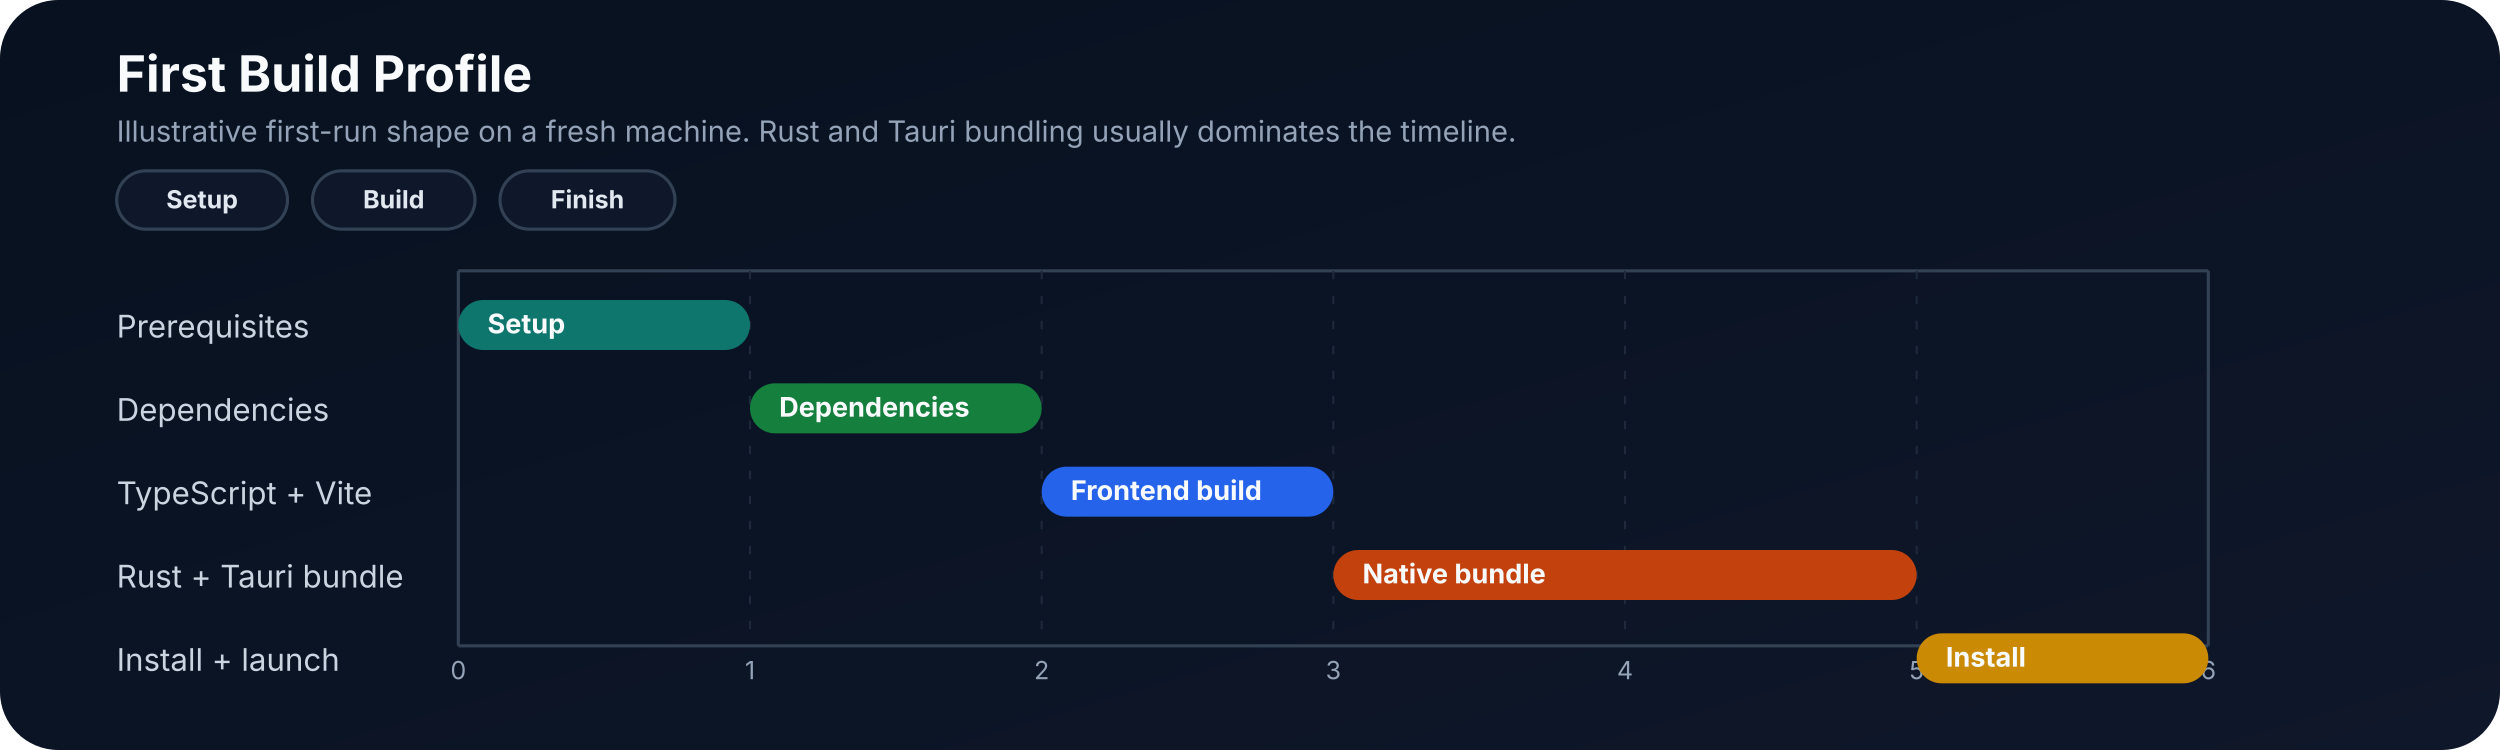
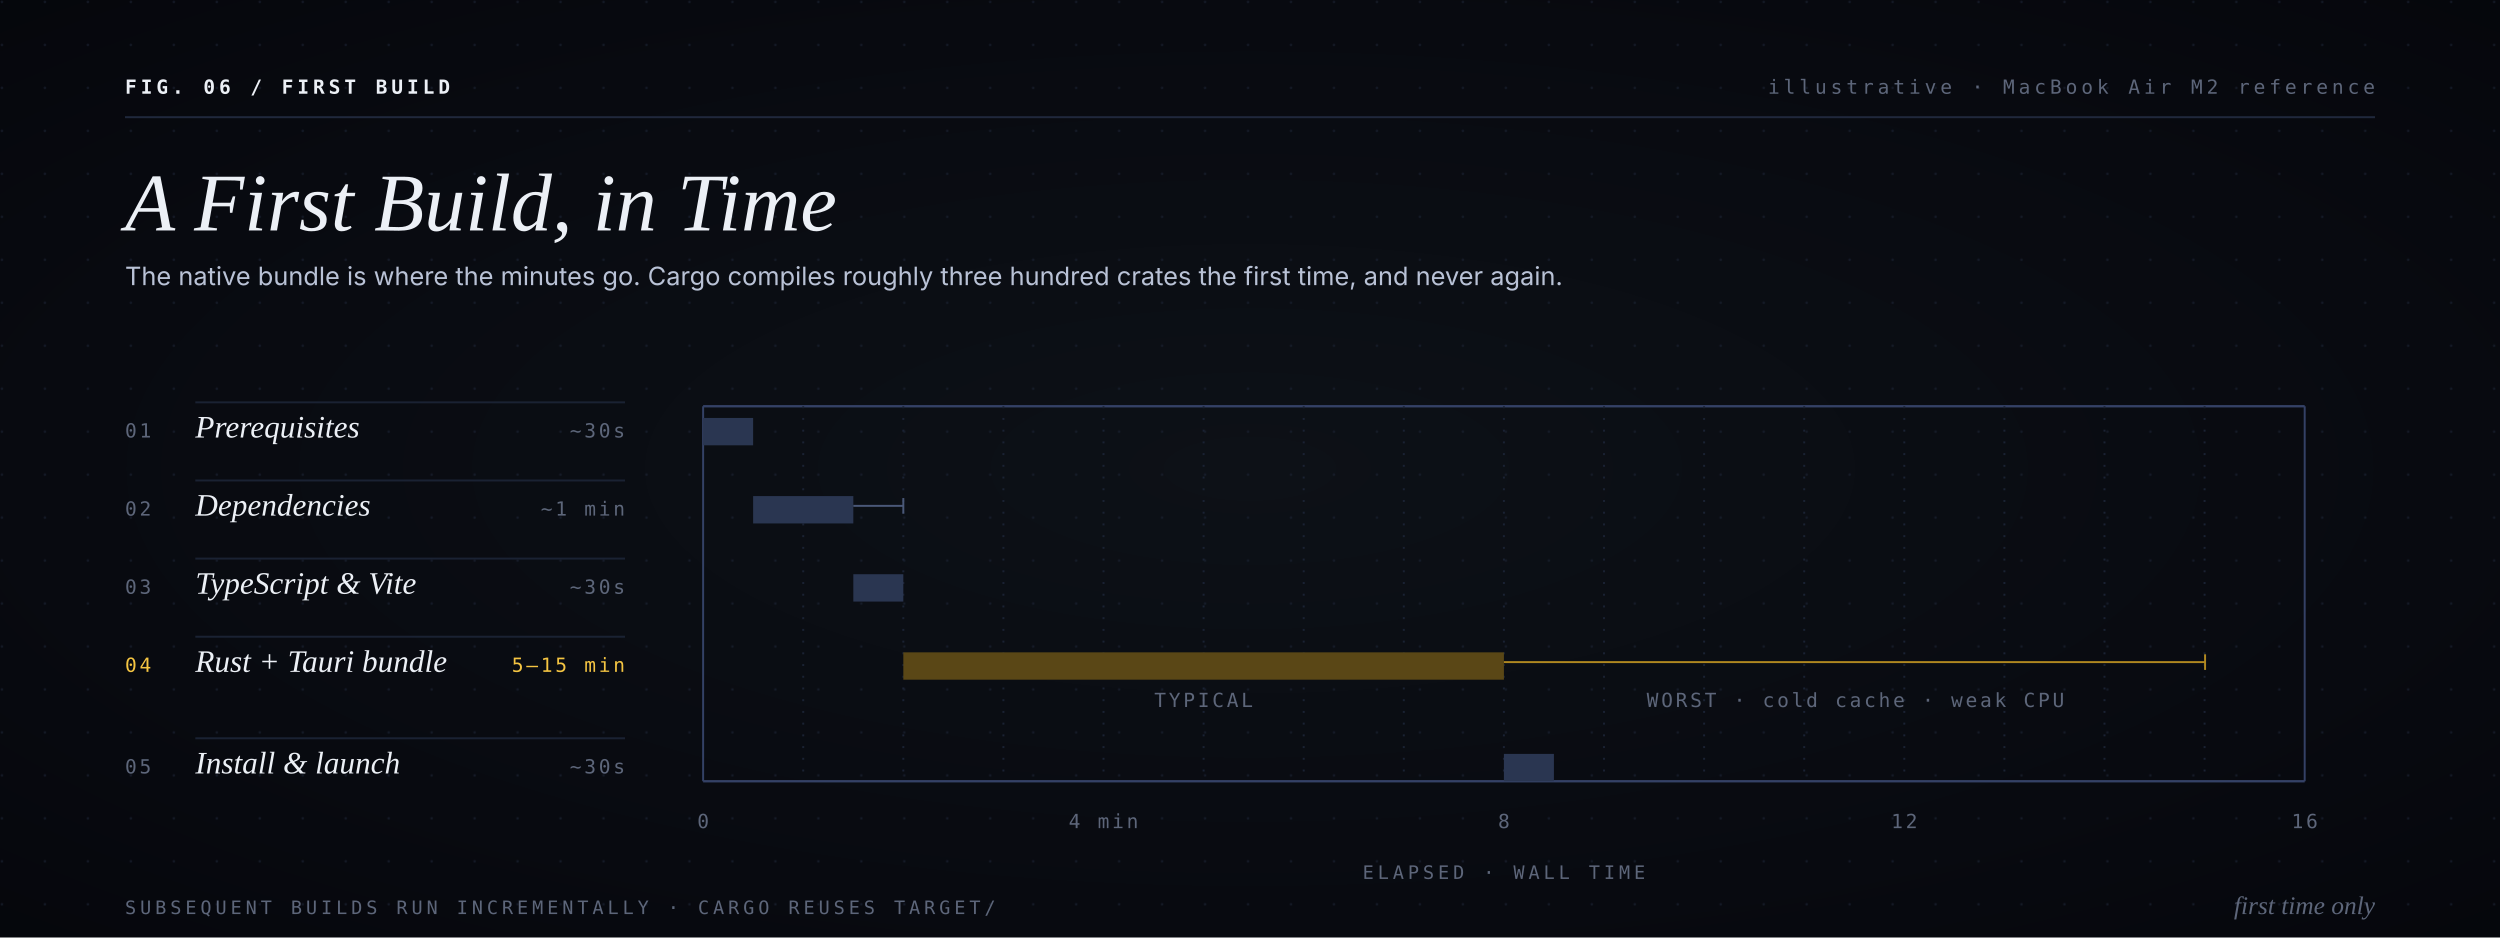
- <svg xmlns="http://www.w3.org/2000/svg" viewBox="0 0 1200 360" role="img" aria-labelledby="title desc">
+ <svg xmlns="http://www.w3.org/2000/svg" viewBox="0 0 1280 480" role="img" aria-labelledby="title desc" preserveAspectRatio="xMidYMid meet">
  <defs>
-     <linearGradient id="bg" x1="0" y1="0" x2="1" y2="1">
-       <stop offset="0%" stop-color="#07111f" />
-       <stop offset="100%" stop-color="#0f172a" />
-     </linearGradient>
+     <radialGradient id="page" cx="50%" cy="50%" r="80%">
+       <stop offset="0%" stop-color="#0d1117" />
+       <stop offset="60%" stop-color="#080a10" />
+       <stop offset="100%" stop-color="#04050a" />
+     </radialGradient>
+     <pattern id="dotgrid" width="22" height="22" patternUnits="userSpaceOnUse">
+       <circle cx="1" cy="1" r="0.7" fill="#1c2434" fill-opacity="0.55" />
+     </pattern>
    <style>
-       text { font-family: ui-sans-serif, system-ui, -apple-system, BlinkMacSystemFont, "Segoe UI", sans-serif; }
-       .title { font-size: 24px; font-weight: 700; fill: #f8fafc; }
-       .subtitle { font-size: 14px; fill: #94a3b8; }
-       .axis { stroke: #334155; stroke-width: 1.5; }
-       .grid { stroke: #1e293b; stroke-width: 1; stroke-dasharray: 4 8; }
-       .row { font-size: 15px; fill: #cbd5e1; }
-       .tick { font-size: 12px; fill: #94a3b8; text-anchor: middle; }
-       .chip { fill: #0f172a; stroke: #334155; stroke-width: 1.5; }
-       .chip-text { font-size: 12px; font-weight: 700; fill: #e2e8f0; text-anchor: middle; }
-       .bar-text { font-size: 13px; font-weight: 700; fill: #f8fafc; }
+       .display { font-family: 'Cormorant Garamond', 'Hoefler Text', Garamond, 'Times New Roman', serif; }
+       .body    { font-family: 'Manrope', -apple-system, BlinkMacSystemFont, 'Helvetica Neue', sans-serif; }
+       .mono    { font-family: 'JetBrains Mono', 'SF Mono', Menlo, Consolas, monospace; }
+       .ink     { fill: #ecf0f6; }
+       .body-c  { fill: #b9c2d6; }
+       .muted   { fill: #5d667a; }
+       .gold    { fill: #f5c542; }
+       .stroke-hair { stroke: #20283c; stroke-width: 1; fill: none; }
+       .stroke-hair-strong { stroke: #344166; stroke-width: 1.2; fill: none; }
+       .stroke-rule { stroke: #1a2233; stroke-width: 1; fill: none; }
+       .axis { stroke: #344166; stroke-width: 1; fill: none; }
+       .axis-tick { stroke: #2a3550; stroke-width: 1; fill: none; }
+       .grid { stroke: #1a2233; stroke-width: 1; stroke-dasharray: 1 5; fill: none; }
+       .bar  { fill: #2a3651; }
+       .bar-gold { fill: #5a4716; }
+       .range { stroke: #4a5878; stroke-width: 1; fill: none; }
+       .range-gold { stroke: #b08820; stroke-width: 1; fill: none; }
+       .cap   { stroke: #4a5878; stroke-width: 1; fill: none; }
+       .cap-gold { stroke: #b08820; stroke-width: 1; fill: none; }
    </style>
  </defs>
-   <rect width="1200" height="360" rx="28" fill="url(#bg)" />
-   <text x="56" y="44" class="title">First Build Profile</text>
-   <text x="56" y="68" class="subtitle">Illustrative first-run shape on a fresh machine. Rust and Tauri bundling usually dominates the timeline.</text>
-   <rect x="56" y="82" width="82" height="28" rx="14" class="chip" />
-   <text x="97" y="100" class="chip-text">Setup</text>
-   <rect x="150" y="82" width="78" height="28" rx="14" class="chip" />
-   <text x="189" y="100" class="chip-text">Build</text>
-   <rect x="240" y="82" width="84" height="28" rx="14" class="chip" />
-   <text x="282" y="100" class="chip-text">Finish</text>
-   <line x1="220" y1="130" x2="1060" y2="130" class="axis" />
-   <line x1="220" y1="310" x2="1060" y2="310" class="axis" />
-   <line x1="220" y1="130" x2="220" y2="310" class="axis" />
-   <line x1="360" y1="130" x2="360" y2="310" class="grid" />
-   <line x1="500" y1="130" x2="500" y2="310" class="grid" />
-   <line x1="640" y1="130" x2="640" y2="310" class="grid" />
-   <line x1="780" y1="130" x2="780" y2="310" class="grid" />
-   <line x1="920" y1="130" x2="920" y2="310" class="grid" />
-   <line x1="1060" y1="130" x2="1060" y2="310" class="axis" />
-   <text x="220" y="326" class="tick">0</text>
-   <text x="360" y="326" class="tick">1</text>
-   <text x="500" y="326" class="tick">2</text>
-   <text x="640" y="326" class="tick">3</text>
-   <text x="780" y="326" class="tick">4</text>
-   <text x="920" y="326" class="tick">5</text>
-   <text x="1060" y="326" class="tick">6</text>
-   <text x="56" y="162" class="row">Prerequisites</text>
-   <text x="56" y="202" class="row">Dependencies</text>
-   <text x="56" y="242" class="row">TypeScript + Vite</text>
-   <text x="56" y="282" class="row">Rust + Tauri bundle</text>
-   <text x="56" y="322" class="row">Install + launch</text>
-   <rect x="220" y="144" width="140" height="24" rx="12" fill="#0f766e" />
-   <text x="234" y="160" class="bar-text">Setup</text>
-   <rect x="360" y="184" width="140" height="24" rx="12" fill="#15803d" />
-   <text x="374" y="200" class="bar-text">Dependencies</text>
-   <rect x="500" y="224" width="140" height="24" rx="12" fill="#2563eb" />
-   <text x="514" y="240" class="bar-text">Frontend build</text>
-   <rect x="640" y="264" width="280" height="24" rx="12" fill="#c2410c" />
-   <text x="654" y="280" class="bar-text">Native bundle</text>
-   <rect x="920" y="304" width="140" height="24" rx="12" fill="#ca8a04" />
-   <text x="934" y="320" class="bar-text">Install</text>
+   <rect width="1280" height="480" fill="url(#page)" />
+   <rect width="1280" height="480" fill="url(#dotgrid)" />
+   <line x1="64" y1="60" x2="1216" y2="60" class="stroke-hair" />
+   <text x="64" y="48" class="mono ink" font-size="10" font-weight="600" letter-spacing="2">FIG. 06 / FIRST BUILD</text>
+   <text x="1216" y="48" class="mono muted" font-size="10" letter-spacing="2" text-anchor="end">illustrative · MacBook Air M2 reference</text>
+   <text x="64" y="118" class="display ink" font-style="italic" font-size="42">A First Build, in Time</text>
+   <text x="64" y="146" class="body body-c" font-size="13">The native bundle is where the minutes go. Cargo compiles roughly three hundred crates the first time, and never again.</text>
+   <line x1="360" y1="208" x2="1180" y2="208" class="stroke-hair-strong" />
+   <line x1="360" y1="400" x2="1180" y2="400" class="stroke-hair-strong" />
+   <line x1="360" y1="208" x2="360" y2="400" class="axis" />
+   <line x1="1180" y1="208" x2="1180" y2="400" class="axis" />
+   <g class="grid">
+     <line x1="411.25" y1="208" x2="411.25" y2="400" />
+     <line x1="462.5" y1="208" x2="462.5" y2="400" />
+     <line x1="513.75" y1="208" x2="513.75" y2="400" />
+     <line x1="565" y1="208" x2="565" y2="400" />
+     <line x1="616.25" y1="208" x2="616.25" y2="400" />
+     <line x1="667.5" y1="208" x2="667.5" y2="400" />
+     <line x1="718.75" y1="208" x2="718.75" y2="400" />
+     <line x1="770" y1="208" x2="770" y2="400" />
+     <line x1="821.25" y1="208" x2="821.25" y2="400" />
+     <line x1="872.5" y1="208" x2="872.5" y2="400" />
+     <line x1="923.75" y1="208" x2="923.75" y2="400" />
+     <line x1="975" y1="208" x2="975" y2="400" />
+     <line x1="1026.25" y1="208" x2="1026.25" y2="400" />
+     <line x1="1077.5" y1="208" x2="1077.5" y2="400" />
+     <line x1="1128.75" y1="208" x2="1128.75" y2="400" />
+   </g>
+   <g class="mono muted" font-size="10" letter-spacing="1.4" text-anchor="middle">
+     <text x="360" y="424">0</text>
+     <text x="565" y="424">4 min</text>
+     <text x="770" y="424">8</text>
+     <text x="975" y="424">12</text>
+     <text x="1180" y="424">16</text>
+   </g>
+   <text x="770" y="450" class="mono muted" font-size="9.5" letter-spacing="2" text-anchor="middle">ELAPSED · WALL TIME</text>
+   <g transform="translate(0,228)">
+     <text x="64" y="-4" class="mono muted" font-size="10" letter-spacing="1.4">01</text>
+     <text x="100" y="-4" class="display ink" font-style="italic" font-size="16">Prerequisites</text>
+     <text x="320" y="-4" class="mono muted" font-size="10" letter-spacing="1.4" text-anchor="end">~30s</text>
+     <line x1="100" y1="-22" x2="320" y2="-22" class="stroke-rule" />
+     <rect x="360" y="-14" width="25.6" height="14" class="bar" />
+     <line x1="360" y1="-7" x2="360" y2="-7" class="cap" />
+   </g>
+   <g transform="translate(0,268)">
+     <text x="64" y="-4" class="mono muted" font-size="10" letter-spacing="1.4">02</text>
+     <text x="100" y="-4" class="display ink" font-style="italic" font-size="16">Dependencies</text>
+     <text x="320" y="-4" class="mono muted" font-size="10" letter-spacing="1.4" text-anchor="end">~1 min</text>
+     <line x1="100" y1="-22" x2="320" y2="-22" class="stroke-rule" />
+     <rect x="385.6" y="-14" width="51.3" height="14" class="bar" />
+     <line x1="436.9" y1="-9" x2="462.5" y2="-9" class="range" />
+     <line x1="462.5" y1="-13" x2="462.5" y2="-5" class="cap" />
+   </g>
+   <g transform="translate(0,308)">
+     <text x="64" y="-4" class="mono muted" font-size="10" letter-spacing="1.4">03</text>
+     <text x="100" y="-4" class="display ink" font-style="italic" font-size="16">TypeScript &amp; Vite</text>
+     <text x="320" y="-4" class="mono muted" font-size="10" letter-spacing="1.4" text-anchor="end">~30s</text>
+     <line x1="100" y1="-22" x2="320" y2="-22" class="stroke-rule" />
+     <rect x="436.9" y="-14" width="25.6" height="14" class="bar" />
+   </g>
+   <g transform="translate(0,348)">
+     <text x="64" y="-4" class="mono gold" font-size="10" letter-spacing="1.4">04</text>
+     <text x="100" y="-4" class="display ink" font-style="italic" font-size="16">Rust + Tauri bundle</text>
+     <text x="320" y="-4" class="mono gold" font-size="10" letter-spacing="1.4" text-anchor="end">5–15 min</text>
+     <line x1="100" y1="-22" x2="320" y2="-22" class="stroke-rule" />
+     <rect x="462.5" y="-14" width="307.5" height="14" class="bar-gold" />
+     <line x1="770" y1="-9" x2="1129" y2="-9" class="range-gold" />
+     <line x1="1129" y1="-13" x2="1129" y2="-5" class="cap-gold" />
+     <text x="616.25" y="14" class="mono muted" font-size="10" letter-spacing="1.4" text-anchor="middle">TYPICAL</text>
+     <text x="950" y="14" class="mono muted" font-size="10" letter-spacing="1.4" text-anchor="middle">WORST · cold cache · weak CPU</text>
+   </g>
+   <g transform="translate(0,400)">
+     <text x="64" y="-4" class="mono muted" font-size="10" letter-spacing="1.4">05</text>
+     <text x="100" y="-4" class="display ink" font-style="italic" font-size="16">Install &amp; launch</text>
+     <text x="320" y="-4" class="mono muted" font-size="10" letter-spacing="1.4" text-anchor="end">~30s</text>
+     <line x1="100" y1="-22" x2="320" y2="-22" class="stroke-rule" />
+     <rect x="770" y="-14" width="25.6" height="14" class="bar" />
+   </g>
+   <text x="64" y="468" class="mono muted" font-size="9.5" letter-spacing="2">SUBSEQUENT BUILDS RUN INCREMENTALLY · CARGO REUSES TARGET/</text>
+   <text x="1216" y="468" class="display muted" font-size="13" font-style="italic" text-anchor="end">first time only</text>
</svg>
